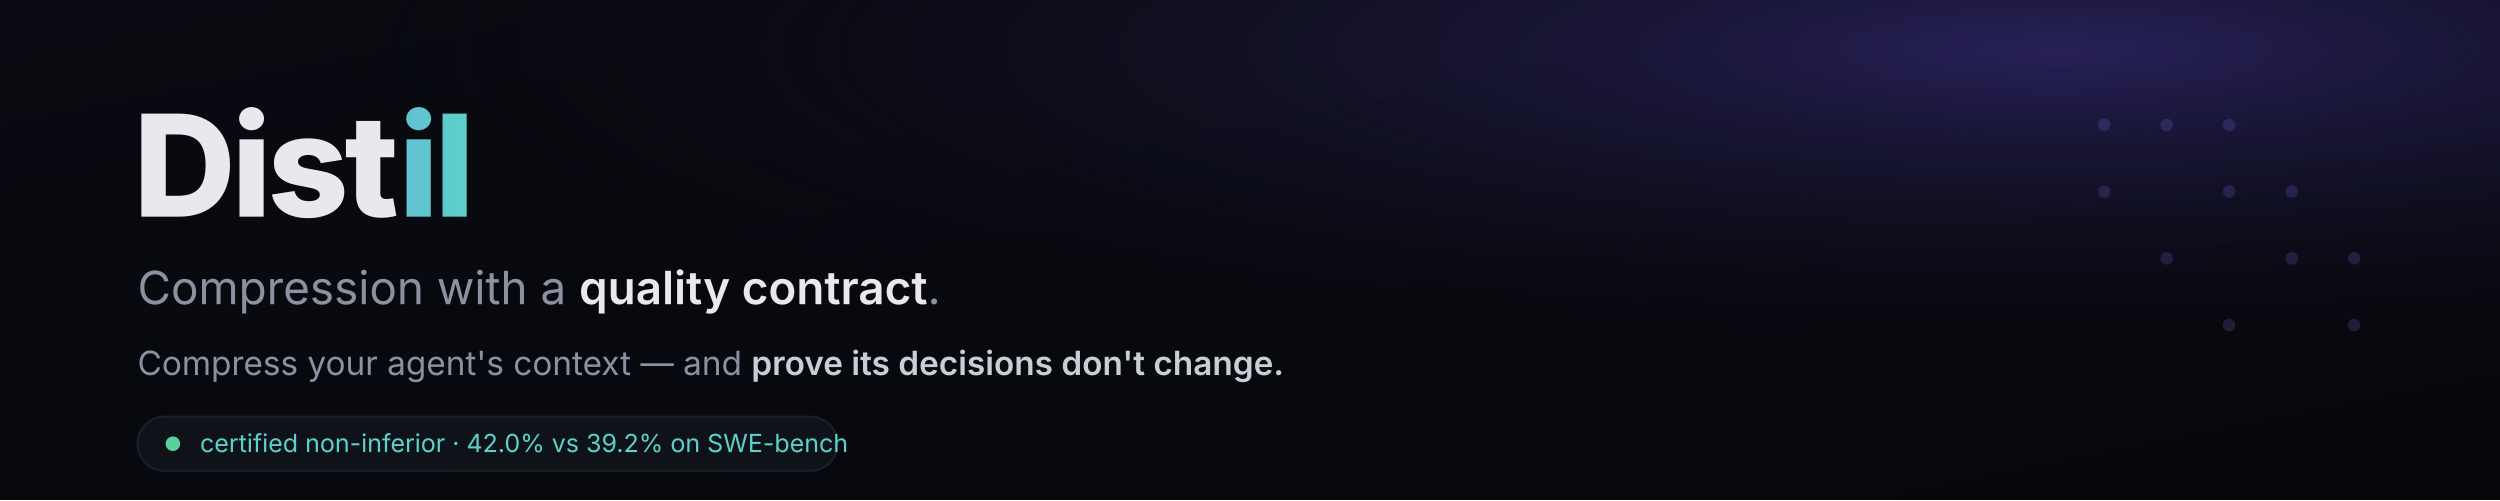
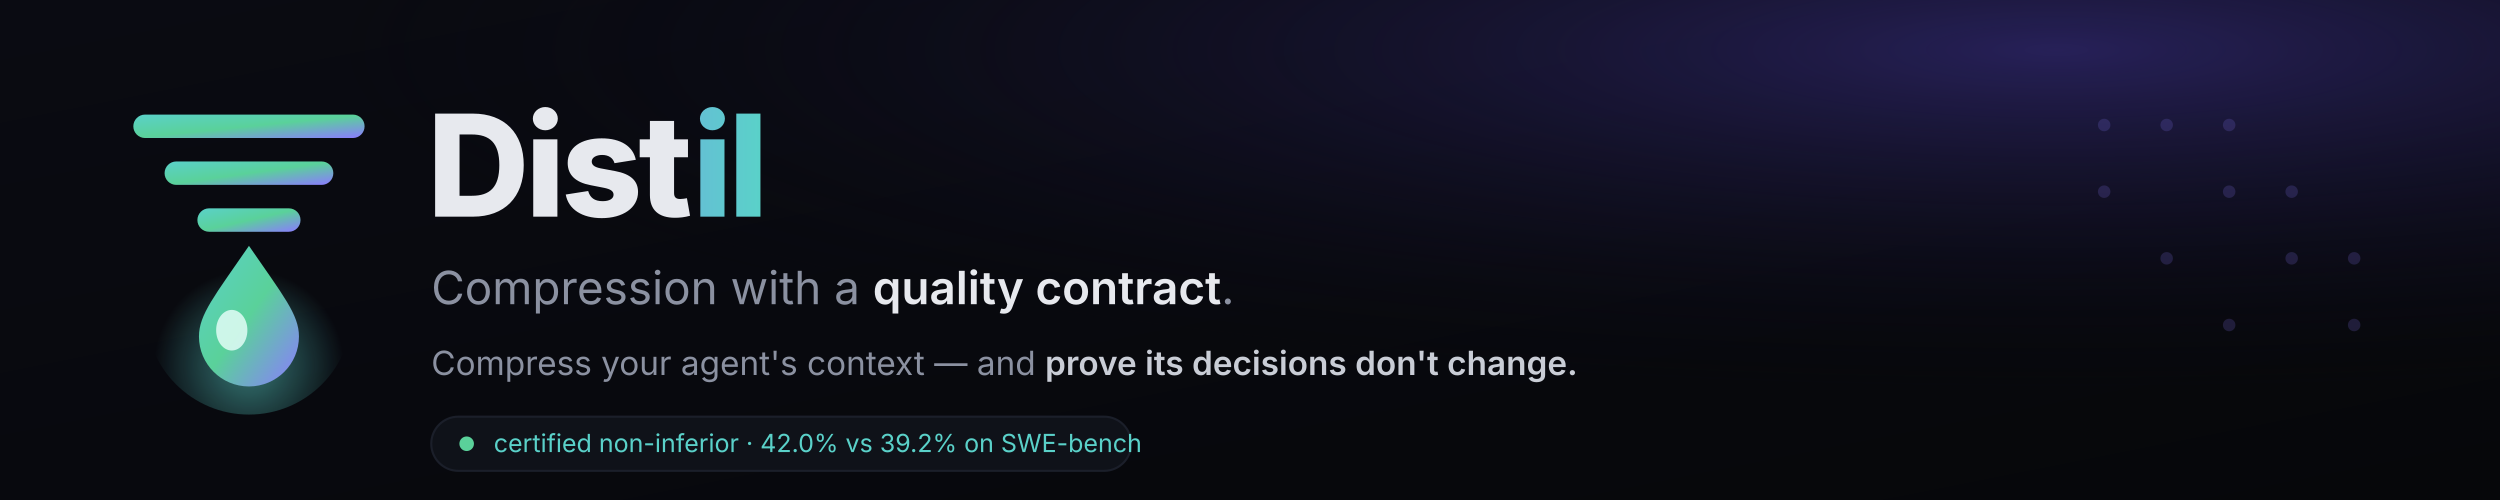
- <svg xmlns="http://www.w3.org/2000/svg" width="1200" height="240" viewBox="0 0 1200 240" font-family="ui-sans-serif,Segoe UI,Inter,Roboto,sans-serif">
+ <svg xmlns="http://www.w3.org/2000/svg" width="1200" height="240" viewBox="0 0 1200 240" font-family="ui-sans-serif,Segoe UI,Inter,Roboto,sans-serif" role="img" aria-label="Distil — compression with a quality contract">
  <defs>
    <linearGradient id="bg" x1="0" y1="0" x2="1" y2="1">
      <stop offset="0" stop-color="#0a0b12" />
      <stop offset="1" stop-color="#06070a" />
    </linearGradient>
    <linearGradient id="g" x1="0" y1="0" x2="1" y2="0">
      <stop offset="0" stop-color="#8b7bff" />
      <stop offset="1" stop-color="#5ad1c9" />
    </linearGradient>
+     <linearGradient id="d-grad" x1="0" y1="0" x2="1" y2="1">
+       <stop offset="0" stop-color="#5ad1c9" />
+       <stop offset=".5" stop-color="#5ad19a" />
+       <stop offset="1" stop-color="#8b7bff" />
+     </linearGradient>
    <radialGradient id="glow" cx="0.82" cy="0.1" r="0.7">
      <stop offset="0" stop-color="#2a2360" stop-opacity="0.9" />
      <stop offset="1" stop-color="#06070a" stop-opacity="0" />
+     </radialGradient>
+     <radialGradient id="d-glow" cx=".5" cy=".76" r=".46">
+       <stop offset="0" stop-color="#5ad1c9" stop-opacity=".55" />
+       <stop offset="1" stop-color="#5ad1c9" stop-opacity="0" />
    </radialGradient>
  </defs>
  <rect width="1200" height="240" fill="url(#bg)" />
  <rect width="1200" height="240" fill="url(#glow)" />
  <g opacity="0.18" fill="#8b7bff">
    <circle cx="1010" cy="60" r="3" />
    <circle cx="1040" cy="60" r="3" />
    <circle cx="1070" cy="60" r="3" />
    <circle cx="1010" cy="92" r="3" />
    <circle cx="1070" cy="92" r="3" />
    <circle cx="1100" cy="92" r="3" />
    <circle cx="1040" cy="124" r="3" />
    <circle cx="1100" cy="124" r="3" />
    <circle cx="1130" cy="124" r="3" />
    <circle cx="1070" cy="156" r="3" />
    <circle cx="1130" cy="156" r="3" />
  </g>
-   <text x="64" y="104" font-size="68" font-weight="800" letter-spacing="-2" fill="#e7e9ee">Dist<tspan fill="url(#g)">il</tspan>
+   <g transform="translate(23.5,8.5) scale(0.75)">
+     <circle cx="128" cy="188" r="66" fill="url(#d-glow)" />
+     <g fill="url(#d-grad)">
+       <rect x="54" y="62" width="148" height="15" rx="7.5" />
+       <rect x="74" y="92" width="108" height="15" rx="7.5" />
+       <rect x="95" y="122" width="66" height="15" rx="7.5" />
+     </g>
+     <path d="M128 146 C150 178 160 190 160 204 a32 32 0 1 1 -64 0 c0-14 10-26 32-58 Z" fill="url(#d-grad)" />
+     <ellipse cx="117" cy="200" rx="10" ry="13" fill="#eafffb" fill-opacity=".8" />
+   </g>
+   <text x="205" y="104" font-size="68" font-weight="800" letter-spacing="-2" fill="#e7e9ee">Dist<tspan fill="url(#g)">il</tspan>
  </text>
-   <text x="66" y="146" font-size="22" fill="#8b91a1">Compression with a <tspan fill="#e7e9ee" font-weight="600">quality contract</tspan>.</text>
-   <text x="66" y="180" font-size="16" fill="#8b91a1">Compress your agent's context — and <tspan fill="#c9cdd6" font-weight="600">prove its decisions don't change.</tspan>
+   <text x="207" y="146" font-size="22" fill="#8b91a1">Compression with a <tspan fill="#e7e9ee" font-weight="600">quality contract</tspan>.</text>
+   <text x="207" y="180" font-size="16" fill="#8b91a1">Compress your agent's context — and <tspan fill="#c9cdd6" font-weight="600">prove its decisions don't change.</tspan>
  </text>
-   <g transform="translate(66,200)">
+   <g transform="translate(207,200)">
    <rect width="336" height="26" rx="13" fill="#0f1219" stroke="#1b1f2a" />
    <circle cx="17" cy="13" r="3.5" fill="#5ad19a" />
    <text x="30" y="17" font-size="12" fill="#5ad1c9">certified non-inferior · 42.0% vs 39.2% on SWE-bench</text>
  </g>
</svg>
